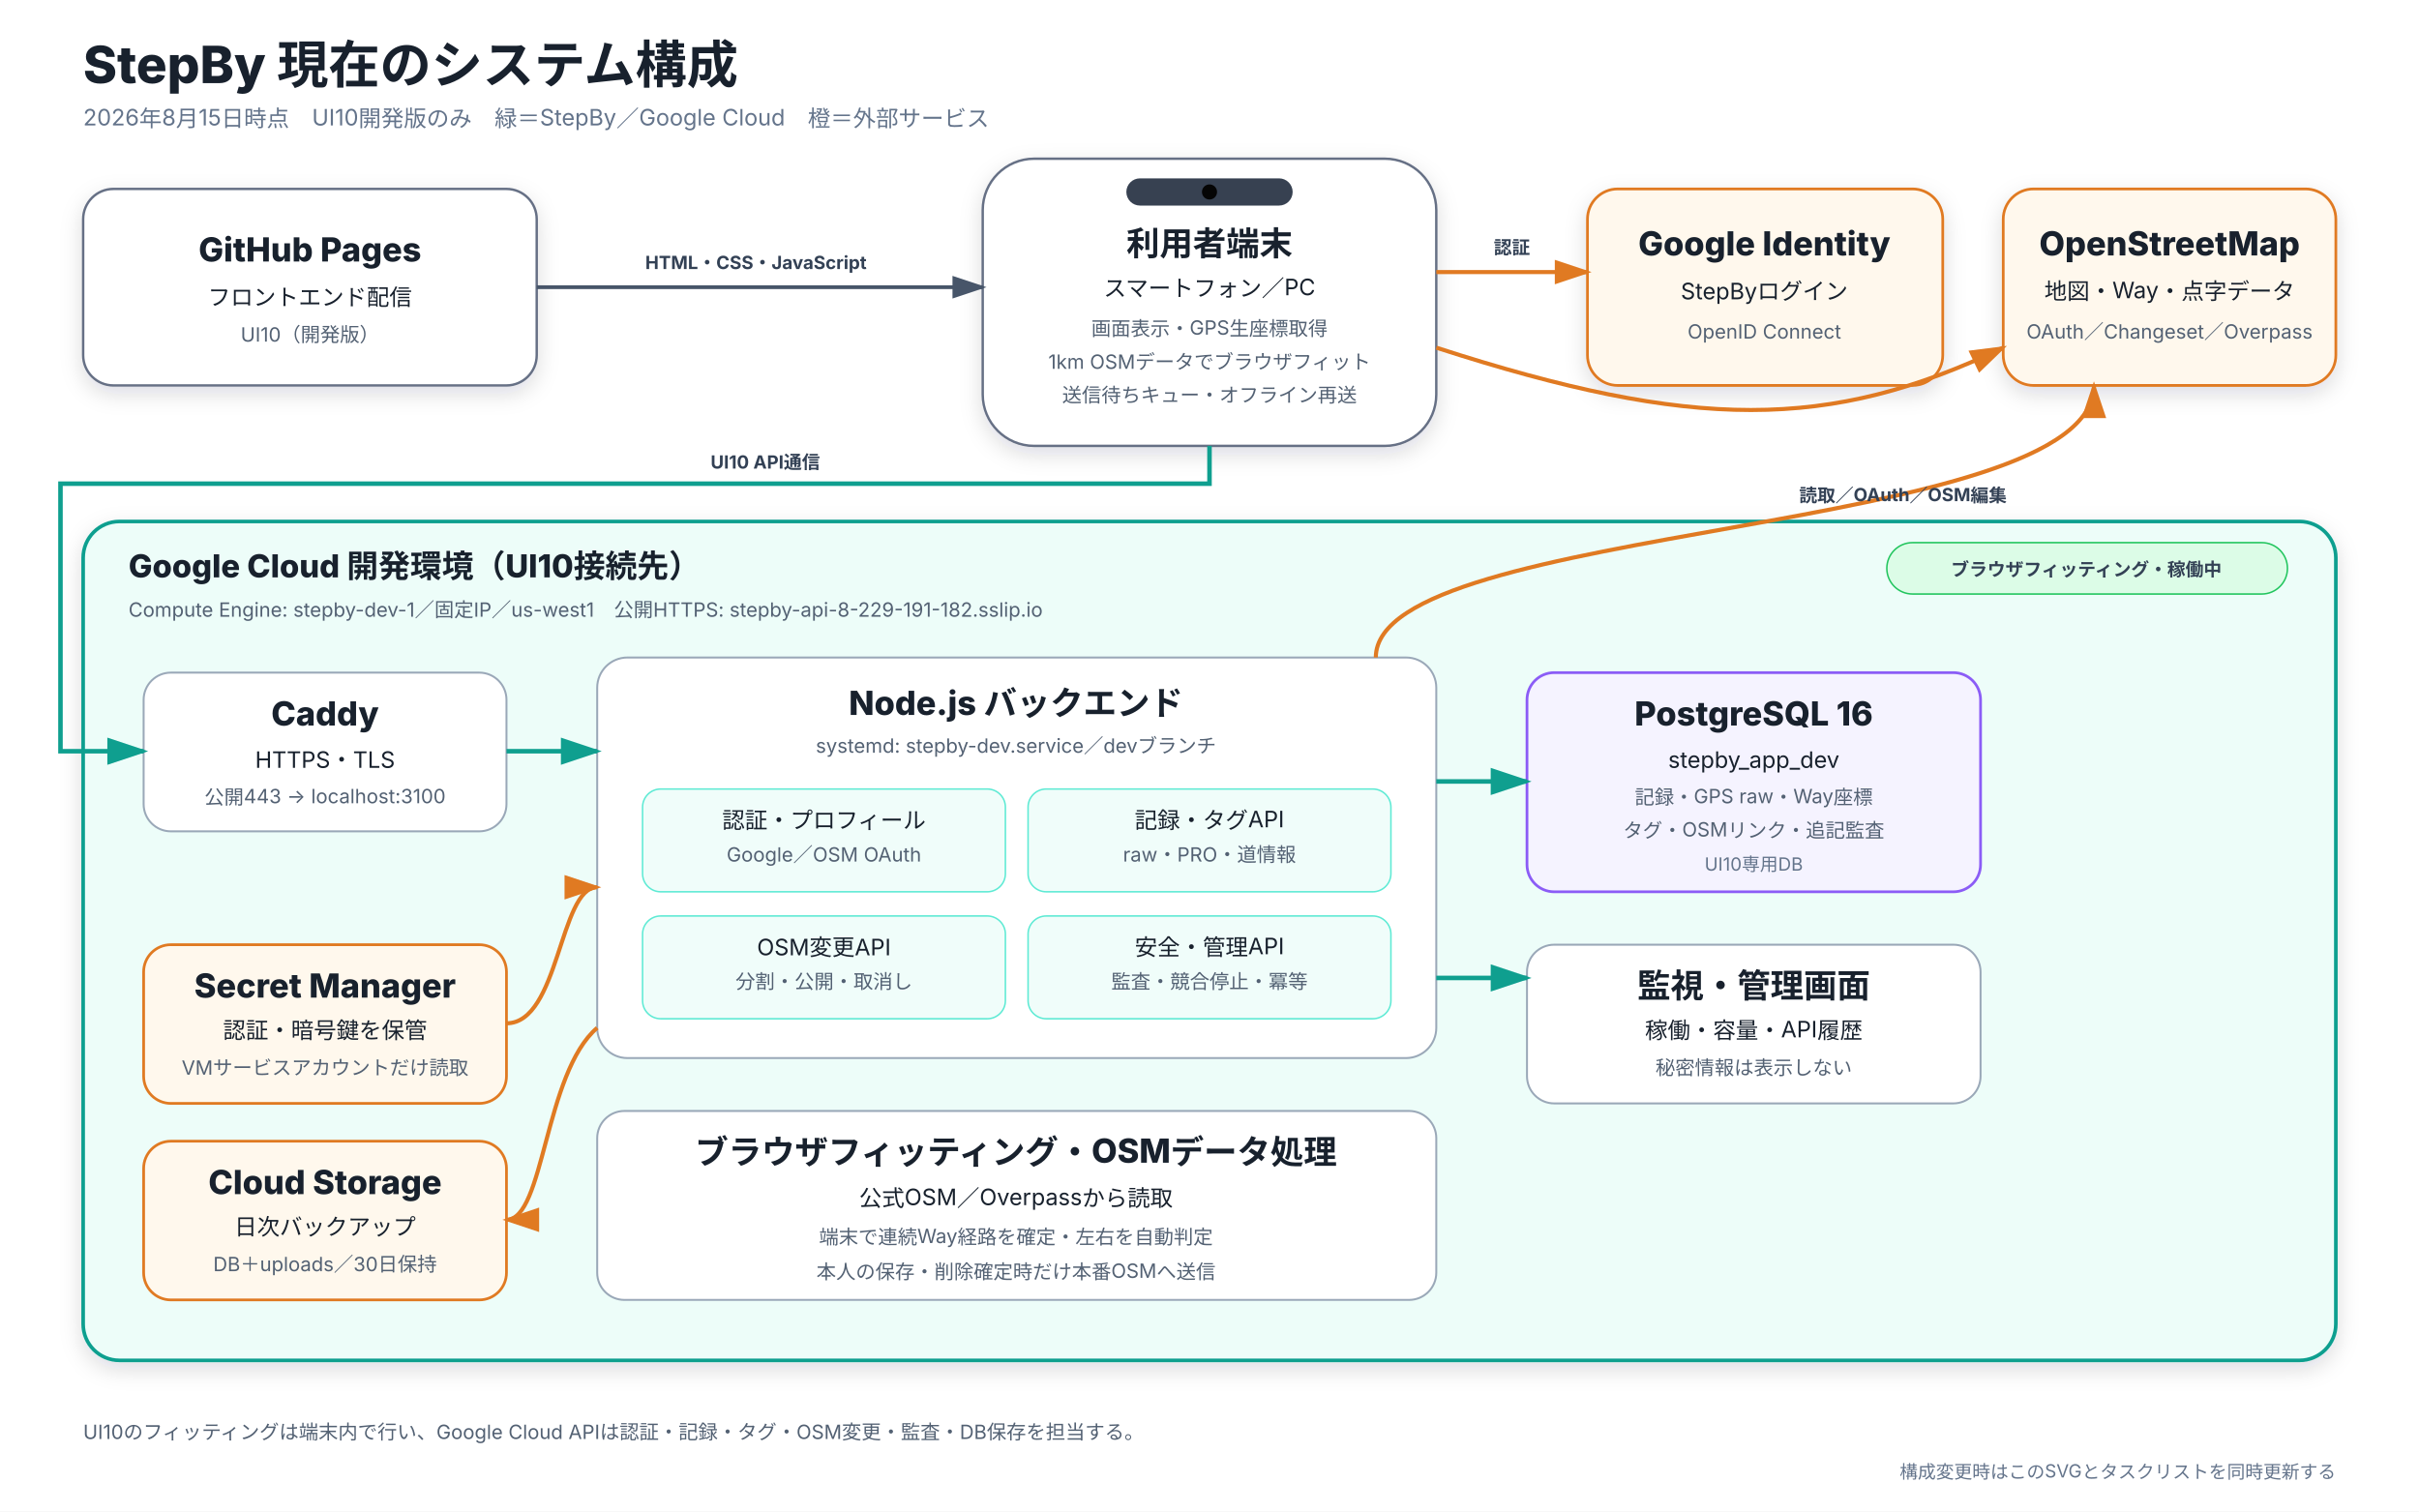
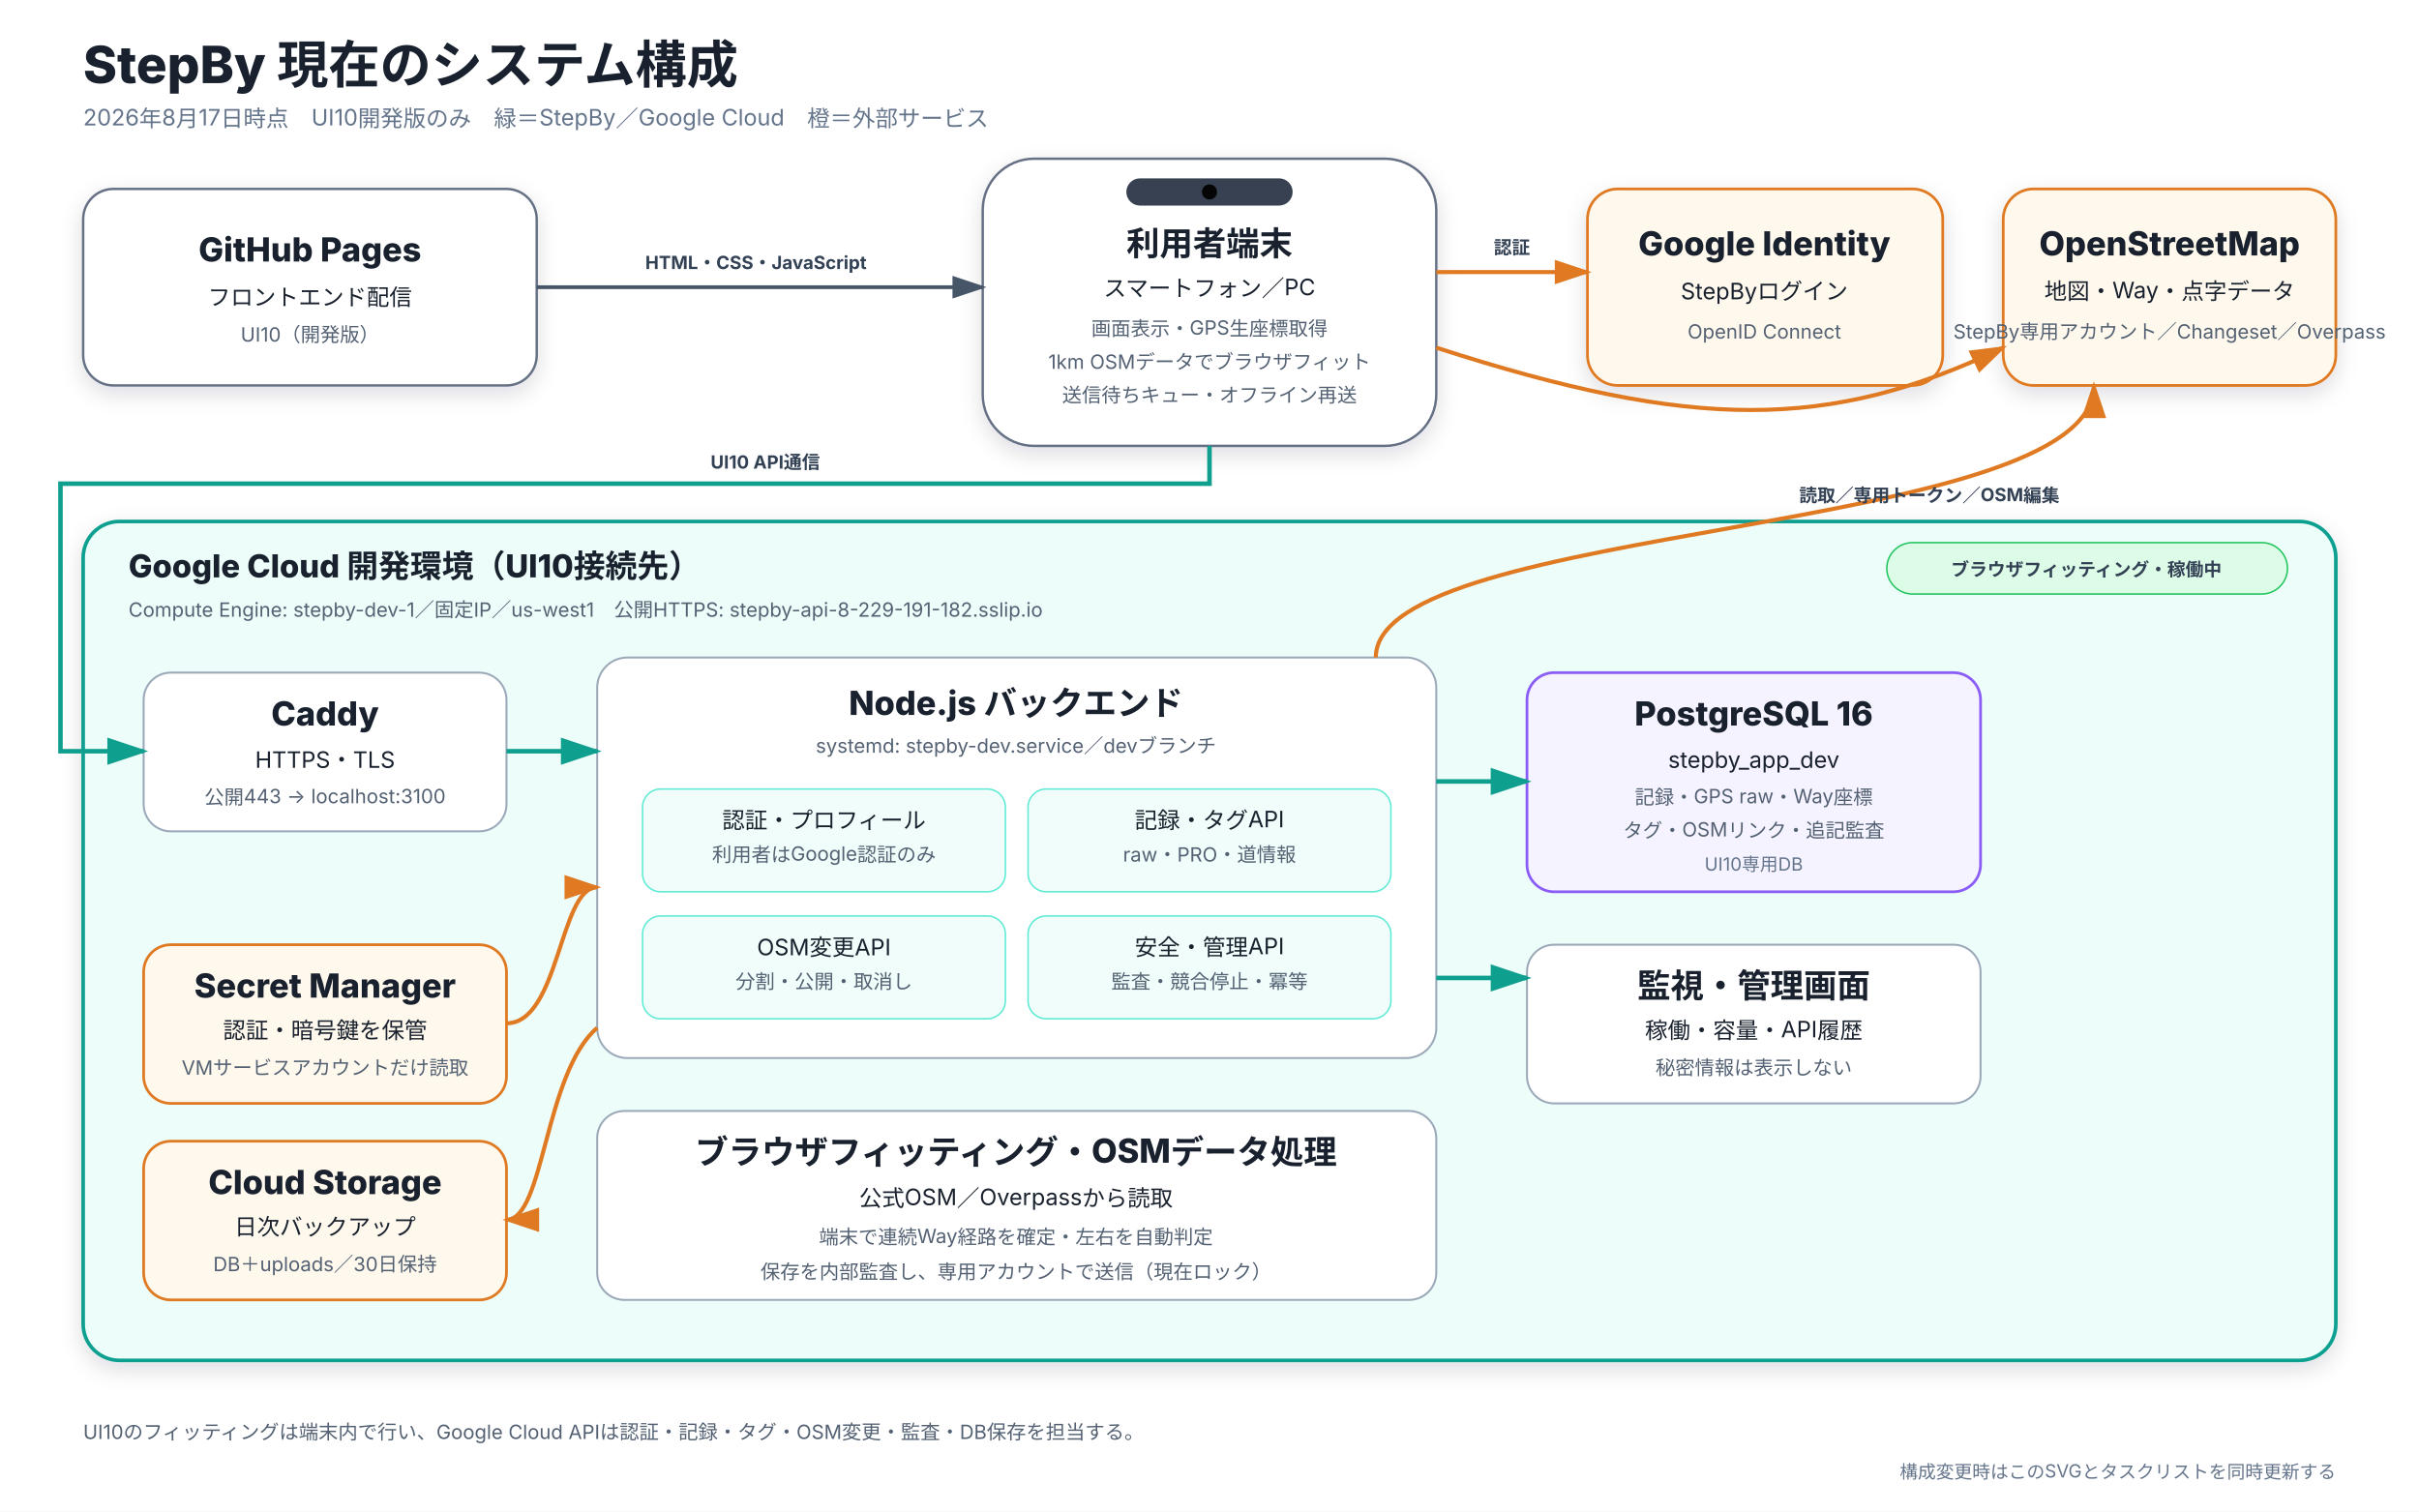
<svg xmlns="http://www.w3.org/2000/svg" width="1600" height="1000" viewBox="0 0 1600 1000" role="img" aria-labelledby="title desc">
  <defs>
    <filter id="shadow" x="-20%" y="-20%" width="140%" height="150%">
      <feDropShadow dx="0" dy="5" stdDeviation="7" flood-color="#0f172a" flood-opacity=".14" />
    </filter>
    <marker id="arrow" markerWidth="10" markerHeight="10" refX="8" refY="3" orient="auto">
      <path d="M0 0v6l9-3z" fill="#475569" />
    </marker>
    <marker id="arrowGreen" markerWidth="10" markerHeight="10" refX="8" refY="3" orient="auto">
      <path d="M0 0v6l9-3z" fill="#0f9f8f" />
    </marker>
    <marker id="arrowOrange" markerWidth="10" markerHeight="10" refX="8" refY="3" orient="auto">
      <path d="M0 0v6l9-3z" fill="#e07a22" />
    </marker>
    <style>
      text{font-family:-apple-system,BlinkMacSystemFont,"Segoe UI","Noto Sans JP",sans-serif;fill:#18212d}
      .title{font-size:34px;font-weight:800}.subtitle{font-size:15px;fill:#64748b}.section{font-size:21px;font-weight:800}.boxTitle{font-size:22px;font-weight:800}.body{font-size:15px}.small{font-size:13px;fill:#536173}.tiny{font-size:12px;fill:#64748b}.label{font-size:12px;font-weight:700;fill:#334155}
      .card{fill:#fff;stroke:#667085;stroke-width:1.6}.cloud{fill:#edfdf9;stroke:#0f9f8f;stroke-width:2.4}.external{fill:#fff8ed;stroke:#e07a22;stroke-width:1.8}.db{fill:#f5f3ff;stroke:#8b5cf6;stroke-width:1.8}.inner{fill:#fff;stroke:#9aa8b8;stroke-width:1.3}.line{fill:none;stroke:#475569;stroke-width:2.5;marker-end:url(#arrow)}.lineGreen{fill:none;stroke:#0f9f8f;stroke-width:3;marker-end:url(#arrowGreen)}.lineOrange{fill:none;stroke:#e07a22;stroke-width:2.7;marker-end:url(#arrowOrange)}.pill{fill:#dcfce7;stroke:#22c55e}
    </style>
  </defs>
  <rect width="1600" height="1000" fill="#fff" />
  <text x="55" y="55" class="title">StepBy 現在のシステム構成</text>
-   <text x="55" y="83" class="subtitle">2026年8月15日時点　UI10開発版のみ　緑＝StepBy／Google Cloud　橙＝外部サービス</text>
+   <text x="55" y="83" class="subtitle">2026年8月17日時点　UI10開発版のみ　緑＝StepBy／Google Cloud　橙＝外部サービス</text>
  <rect x="55" y="125" width="300" height="130" rx="20" class="card" filter="url(#shadow)" />
  <text x="205" y="173" text-anchor="middle" class="boxTitle">GitHub Pages</text>
  <text x="205" y="202" text-anchor="middle" class="body">フロントエンド配信</text>
  <text x="205" y="226" text-anchor="middle" class="small">UI10（開発版）</text>
  <rect x="650" y="105" width="300" height="190" rx="34" class="card" filter="url(#shadow)" />
  <rect x="745" y="118" width="110" height="18" rx="9" fill="#374151" />
  <circle cx="800" cy="127" r="5" fill="#050505" />
  <text x="800" y="169" text-anchor="middle" class="boxTitle">利用者端末</text>
  <text x="800" y="196" text-anchor="middle" class="body">スマートフォン／PC</text>
  <text x="800" y="222" text-anchor="middle" class="small">画面表示・GPS生座標取得</text>
  <text x="800" y="244" text-anchor="middle" class="small">1km OSMデータでブラウザフィット</text>
  <text x="800" y="266" text-anchor="middle" class="small">送信待ちキュー・オフライン再送</text>
  <rect x="1050" y="125" width="235" height="130" rx="20" class="external" filter="url(#shadow)" />
  <text x="1167" y="169" text-anchor="middle" class="boxTitle">Google Identity</text>
  <text x="1167" y="198" text-anchor="middle" class="body">StepByログイン</text>
  <text x="1167" y="224" text-anchor="middle" class="small">OpenID Connect</text>
  <rect x="1325" y="125" width="220" height="130" rx="20" class="external" filter="url(#shadow)" />
  <text x="1435" y="169" text-anchor="middle" class="boxTitle">OpenStreetMap</text>
  <text x="1435" y="198" text-anchor="middle" class="body">地図・Way・点字データ</text>
-   <text x="1435" y="224" text-anchor="middle" class="small">OAuth／Changeset／Overpass</text>
+   <text x="1435" y="224" text-anchor="middle" class="small">StepBy専用アカウント／Changeset／Overpass</text>
  <path d="M355 190H650" class="line" />
  <path d="M950 180h100" class="lineOrange" />
  <path d="M950 230c170 55 260 55 375 0" class="lineOrange" />
  <text x="500" y="178" text-anchor="middle" class="label">HTML・CSS・JavaScript</text>
  <text x="1000" y="168" text-anchor="middle" class="label">認証</text>
  <rect x="55" y="345" width="1490" height="555" rx="24" class="cloud" filter="url(#shadow)" />
  <text x="85" y="382" class="section">Google Cloud 開発環境（UI10接続先）</text>
  <rect x="1248" y="359" width="265" height="34" rx="17" class="pill" />
  <text x="1380" y="381" text-anchor="middle" class="label">ブラウザフィッティング・稼働中</text>
  <text x="85" y="408" class="small">Compute Engine: stepby-dev-1／固定IP／us-west1　公開HTTPS: stepby-api-8-229-191-182.sslip.io</text>
  <rect x="95" y="445" width="240" height="105" rx="18" class="inner" />
  <text x="215" y="480" text-anchor="middle" class="boxTitle">Caddy</text>
  <text x="215" y="508" text-anchor="middle" class="body">HTTPS・TLS</text>
  <text x="215" y="532" text-anchor="middle" class="small">公開443 → localhost:3100</text>
  <rect x="395" y="435" width="555" height="265" rx="20" class="inner" />
  <text x="672" y="473" text-anchor="middle" class="boxTitle">Node.js バックエンド</text>
  <text x="672" y="498" text-anchor="middle" class="small">systemd: stepby-dev.service／devブランチ</text>
  <rect x="425" y="522" width="240" height="68" rx="12" fill="#f0fdfa" stroke="#5eead4" />
  <text x="545" y="548" text-anchor="middle" class="body">認証・プロフィール</text>
-   <text x="545" y="570" text-anchor="middle" class="small">Google／OSM OAuth</text>
+   <text x="545" y="570" text-anchor="middle" class="small">利用者はGoogle認証のみ</text>
  <rect x="680" y="522" width="240" height="68" rx="12" fill="#f0fdfa" stroke="#5eead4" />
  <text x="800" y="548" text-anchor="middle" class="body">記録・タグAPI</text>
  <text x="800" y="570" text-anchor="middle" class="small">raw・PRO・道情報</text>
  <rect x="425" y="606" width="240" height="68" rx="12" fill="#f0fdfa" stroke="#5eead4" />
  <text x="545" y="632" text-anchor="middle" class="body">OSM変更API</text>
  <text x="545" y="654" text-anchor="middle" class="small">分割・公開・取消し</text>
  <rect x="680" y="606" width="240" height="68" rx="12" fill="#f0fdfa" stroke="#5eead4" />
  <text x="800" y="632" text-anchor="middle" class="body">安全・管理API</text>
  <text x="800" y="654" text-anchor="middle" class="small">監査・競合停止・冪等</text>
  <rect x="1010" y="445" width="300" height="145" rx="18" class="db" />
  <text x="1160" y="480" text-anchor="middle" class="boxTitle">PostgreSQL 16</text>
  <text x="1160" y="508" text-anchor="middle" class="body">stepby_app_dev</text>
  <text x="1160" y="532" text-anchor="middle" class="small">記録・GPS raw・Way座標</text>
  <text x="1160" y="554" text-anchor="middle" class="small">タグ・OSMリンク・追記監査</text>
  <text x="1160" y="576" text-anchor="middle" class="tiny">UI10専用DB</text>
  <rect x="95" y="625" width="240" height="105" rx="18" class="external" />
  <text x="215" y="660" text-anchor="middle" class="boxTitle">Secret Manager</text>
  <text x="215" y="687" text-anchor="middle" class="body">認証・暗号鍵を保管</text>
  <text x="215" y="711" text-anchor="middle" class="small">VMサービスアカウントだけ読取</text>
  <rect x="95" y="755" width="240" height="105" rx="18" class="external" />
  <text x="215" y="790" text-anchor="middle" class="boxTitle">Cloud Storage</text>
  <text x="215" y="817" text-anchor="middle" class="body">日次バックアップ</text>
  <text x="215" y="841" text-anchor="middle" class="small">DB＋uploads／30日保持</text>
  <rect x="395" y="735" width="555" height="125" rx="18" class="inner" />
  <text x="672" y="770" text-anchor="middle" class="boxTitle">ブラウザフィッティング・OSMデータ処理</text>
  <text x="672" y="798" text-anchor="middle" class="body">公式OSM／Overpassから読取</text>
  <text x="672" y="823" text-anchor="middle" class="small">端末で連続Way経路を確定・左右を自動判定</text>
-   <text x="672" y="846" text-anchor="middle" class="small">本人の保存・削除確定時だけ本番OSMへ送信</text>
+   <text x="672" y="846" text-anchor="middle" class="small">保存を内部監査し、専用アカウントで送信（現在ロック）</text>
  <rect x="1010" y="625" width="300" height="105" rx="18" class="inner" />
  <text x="1160" y="660" text-anchor="middle" class="boxTitle">監視・管理画面</text>
  <text x="1160" y="687" text-anchor="middle" class="body">稼働・容量・API履歴</text>
  <text x="1160" y="711" text-anchor="middle" class="small">秘密情報は表示しない</text>
  <path d="M335 497h60" class="lineGreen" />
  <path d="M950 517h60" class="lineGreen" />
  <path d="M335 677c35 0 35-90 60-90" class="lineOrange" />
  <path d="M395 680c-35 30-35 127-60 127" class="lineOrange" />
  <path d="M950 647h60" class="lineGreen" />
  <path d="M800 295v25H40v177h55" class="lineGreen" />
  <text x="470" y="310" class="label">UI10 API通信</text>
  <path d="M910 435c0-90 475-80 475-180" class="lineOrange" />
-   <text x="1190" y="332" class="label">読取／OAuth／OSM編集</text>
+   <text x="1190" y="332" class="label">読取／専用トークン／OSM編集</text>
  <text x="55" y="952" class="small">UI10のフィッティングは端末内で行い、Google Cloud APIは認証・記録・タグ・OSM変更・監査・DB保存を担当する。</text>
  <text x="1545" y="978" text-anchor="end" class="tiny">構成変更時はこのSVGとタスクリストを同時更新する</text>
</svg>
